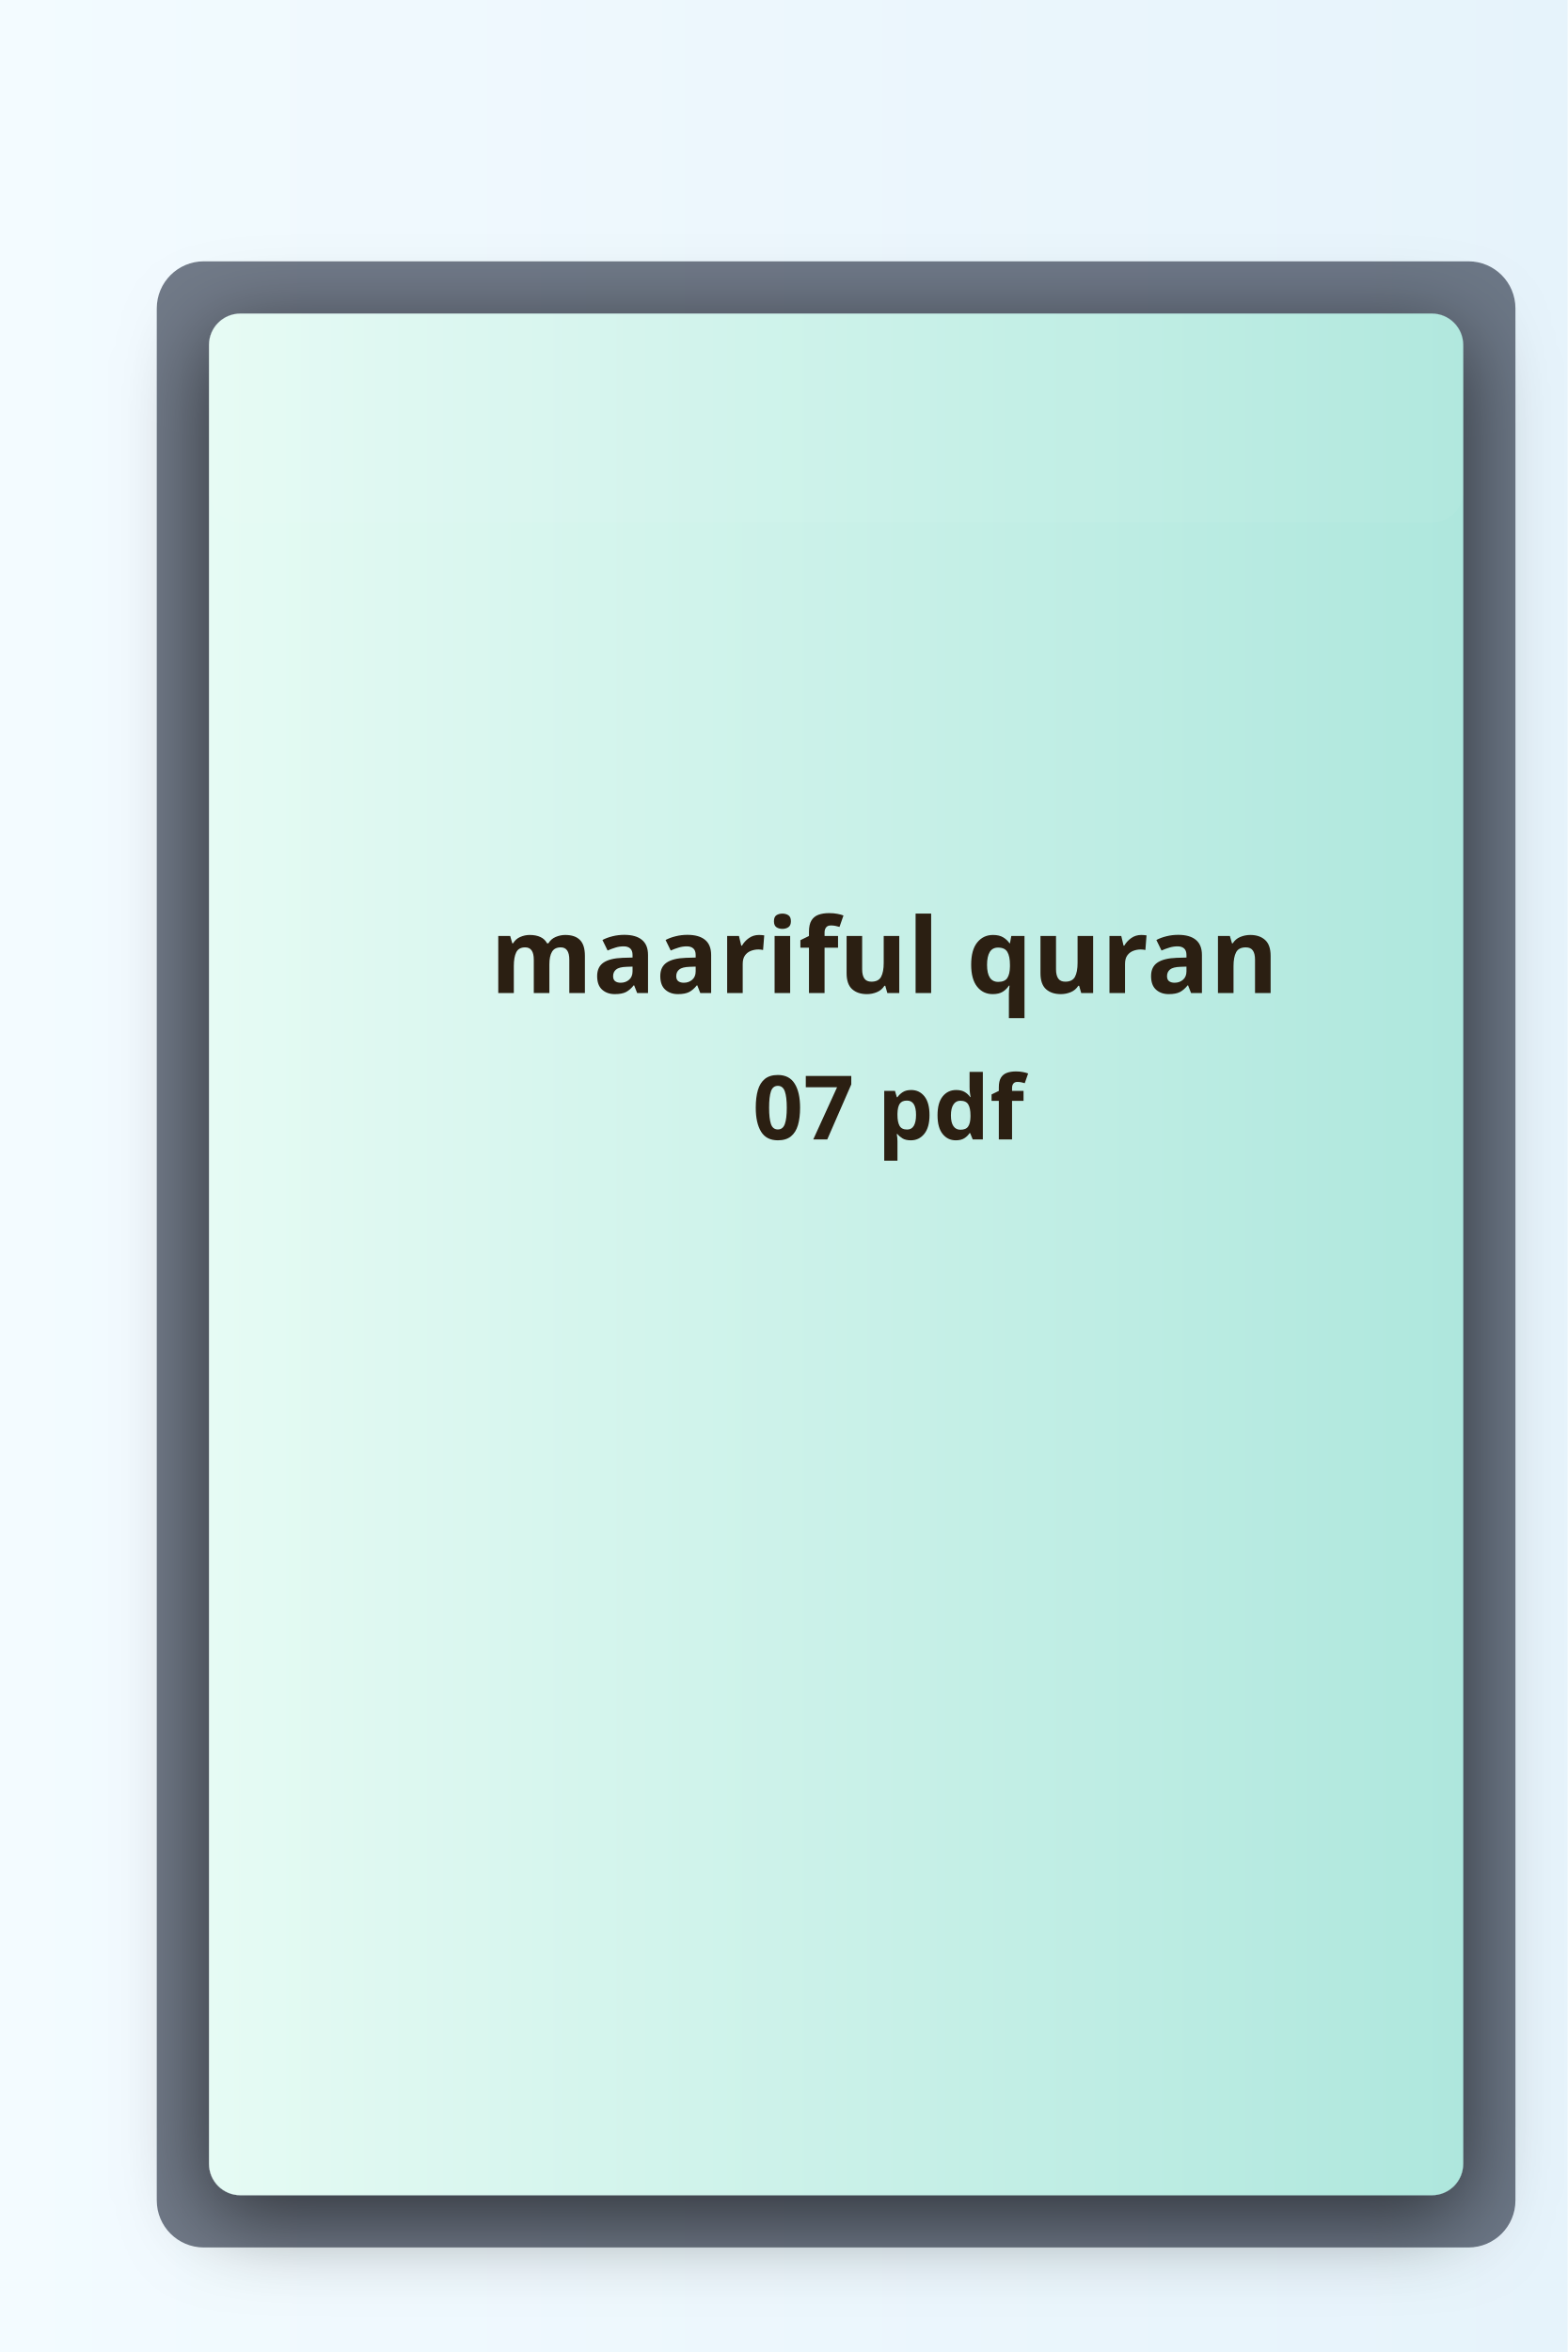
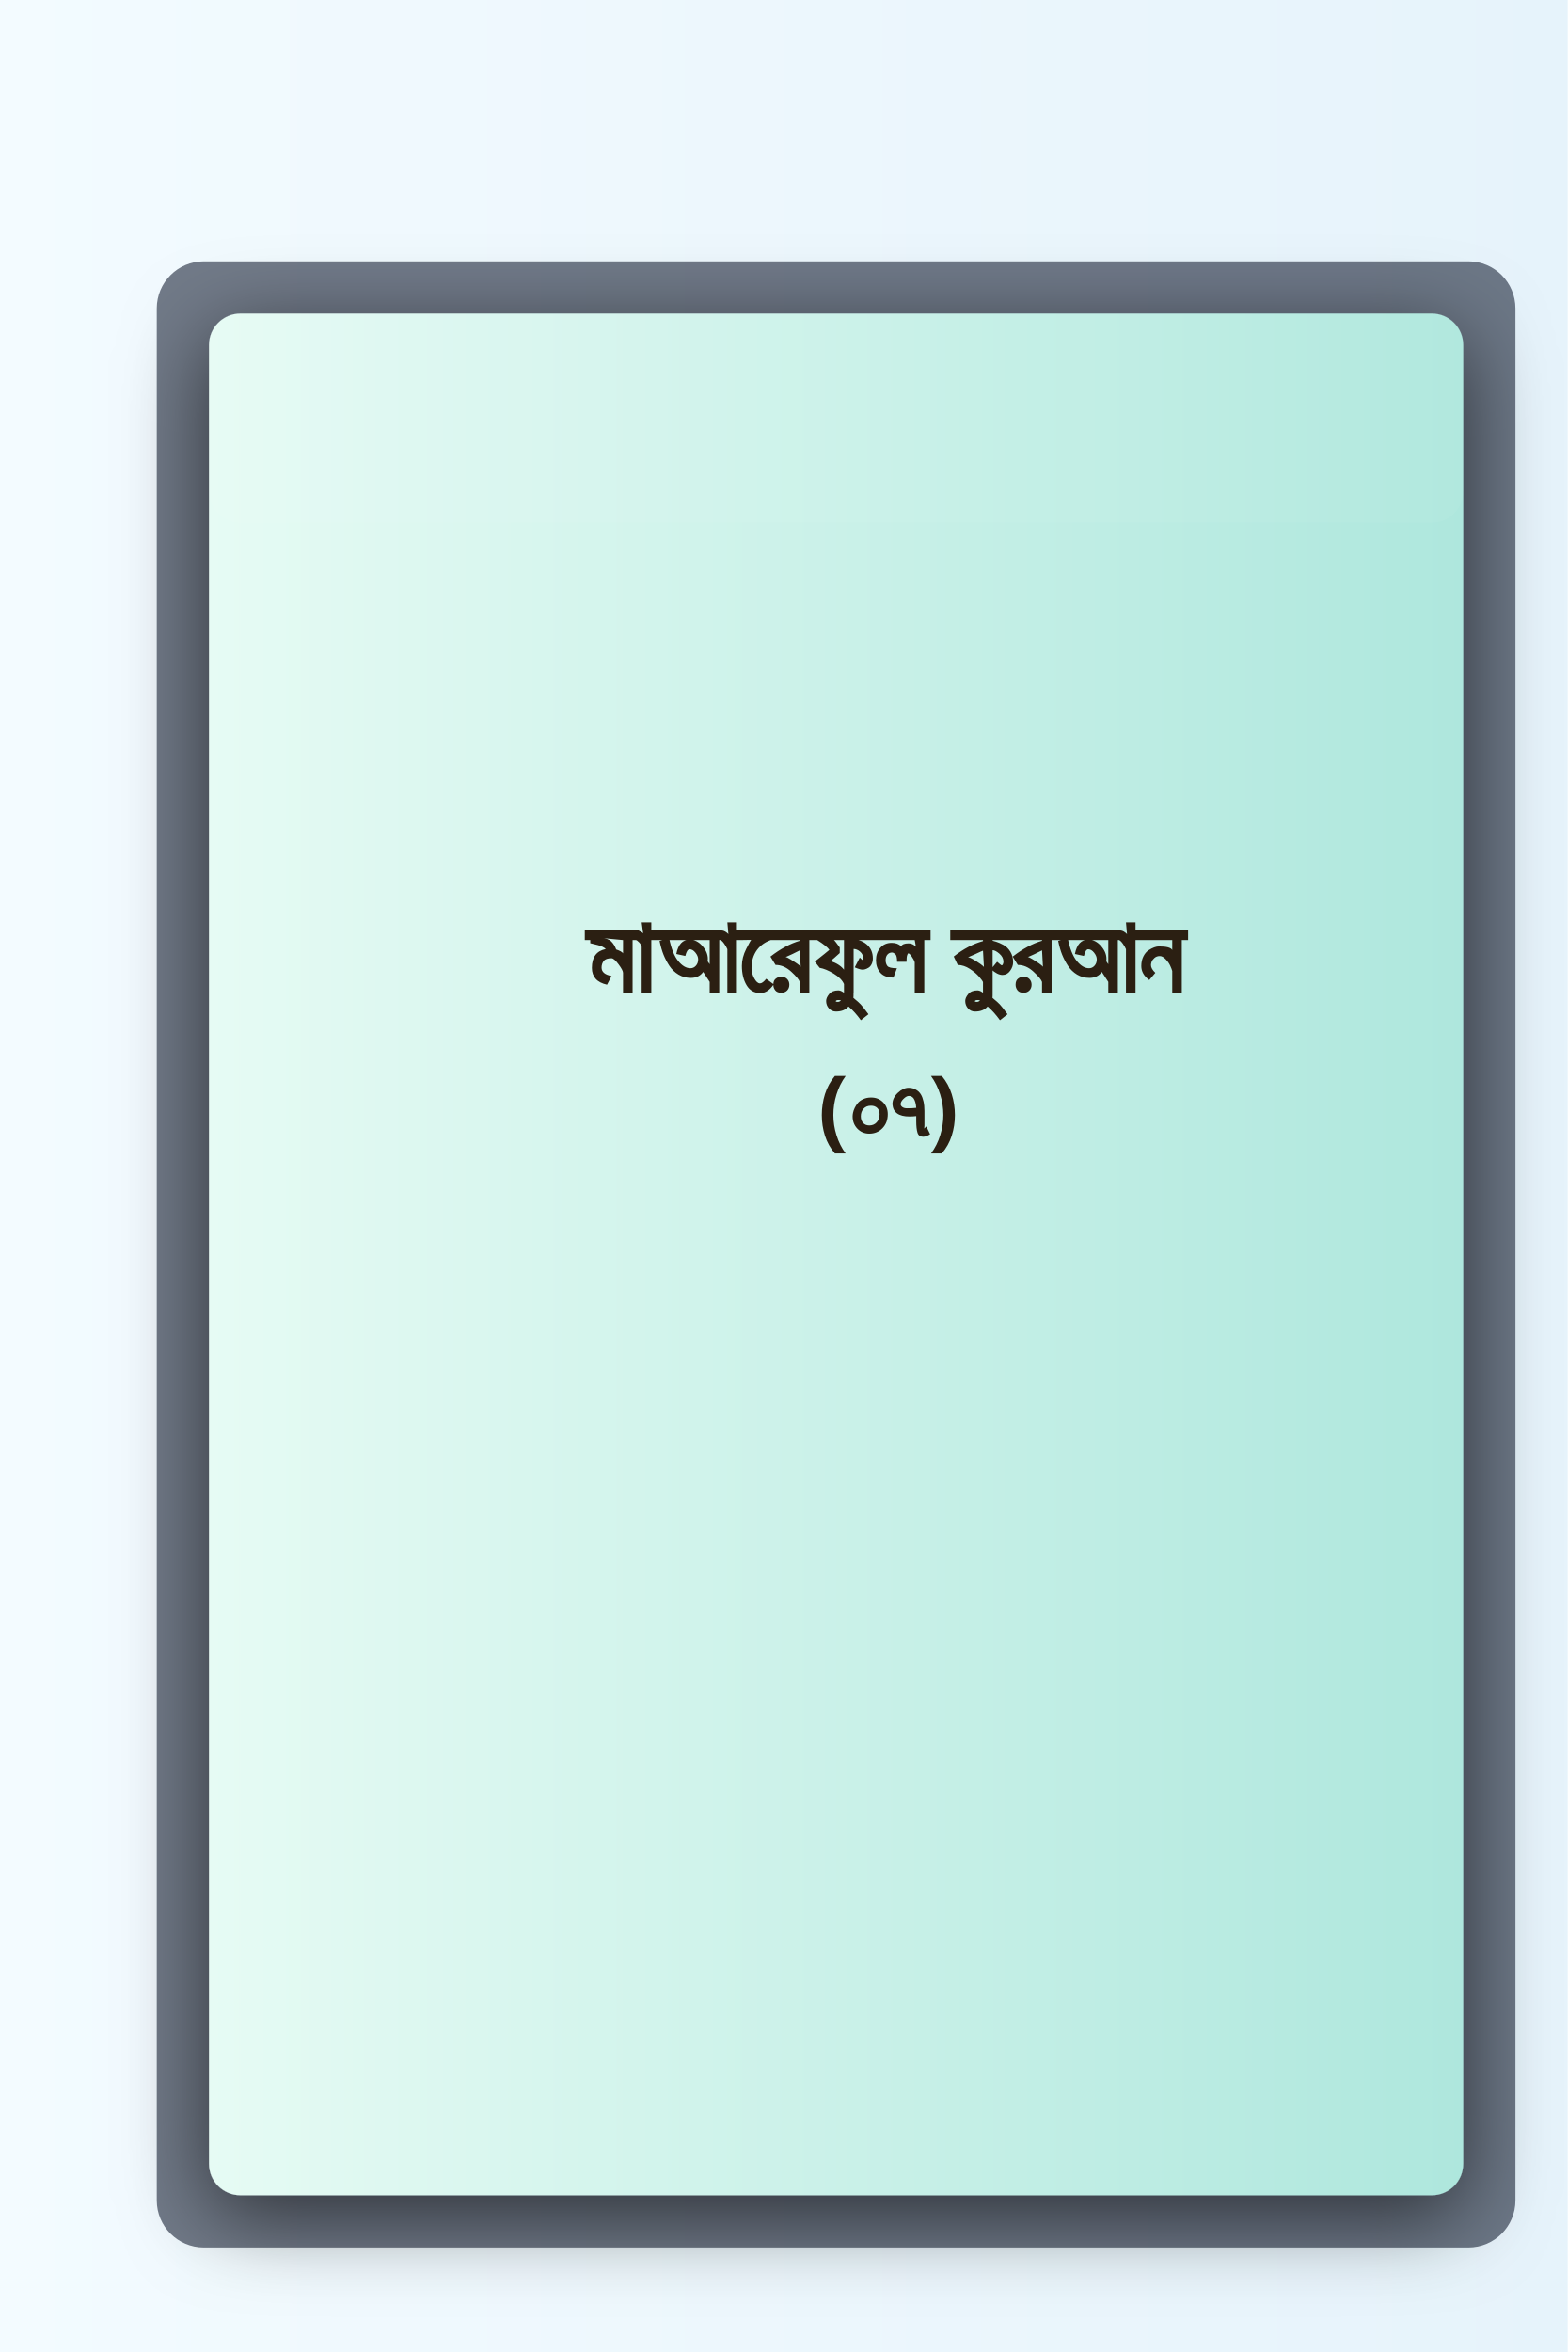
<svg xmlns="http://www.w3.org/2000/svg" width="600" height="900" viewBox="0 0 600 900">
  <defs>
    <linearGradient id="g" x1="0" x2="1">
      <stop offset="0%" stop-color="#f3fbff" />
      <stop offset="100%" stop-color="#e6f3fb" />
    </linearGradient>
    <linearGradient id="coverGrad" x1="0" x2="1">
      <stop offset="0%" stop-color="#e6fbf4" />
      <stop offset="100%" stop-color="#aee7dd" />
    </linearGradient>
    <filter id="ds" x="-20%" y="-20%" width="140%" height="140%">
      <feDropShadow dx="0" dy="8" stdDeviation="16" flood-color="#000" flood-opacity="0.6" />
    </filter>
  </defs>
  <rect width="100%" height="100%" fill="url(#g)" />
  <g transform="translate(40,80)">
    <rect x="20" y="20" width="520" height="760" rx="18" fill="#071026" opacity="0.55" />
    <rect x="40" y="40" width="480" height="720" rx="12" fill="url(#coverGrad)" filter="url(#ds)" />
    <rect x="40" y="40" width="480" height="80" rx="12" fill="rgba(255,255,255,0.04)" />
    <text x="300" y="300" text-anchor="middle" fill="#2b1f12" font-family="Noto Sans, Arial, sans-serif" style="font-weight:700;">
-       <tspan x="300" dy="0" font-size="40" font-weight="700">maariful quran</tspan>
-       <tspan x="300" dy="56" font-size="34" font-weight="700">07 pdf</tspan>
+       <tspan x="300" dy="0" font-size="40" font-weight="700">মাআরেফুল কুরআন</tspan>
+       <tspan x="300" dy="56" font-size="34" font-weight="700">(০৭)</tspan>
    </text>
  </g>
</svg>
